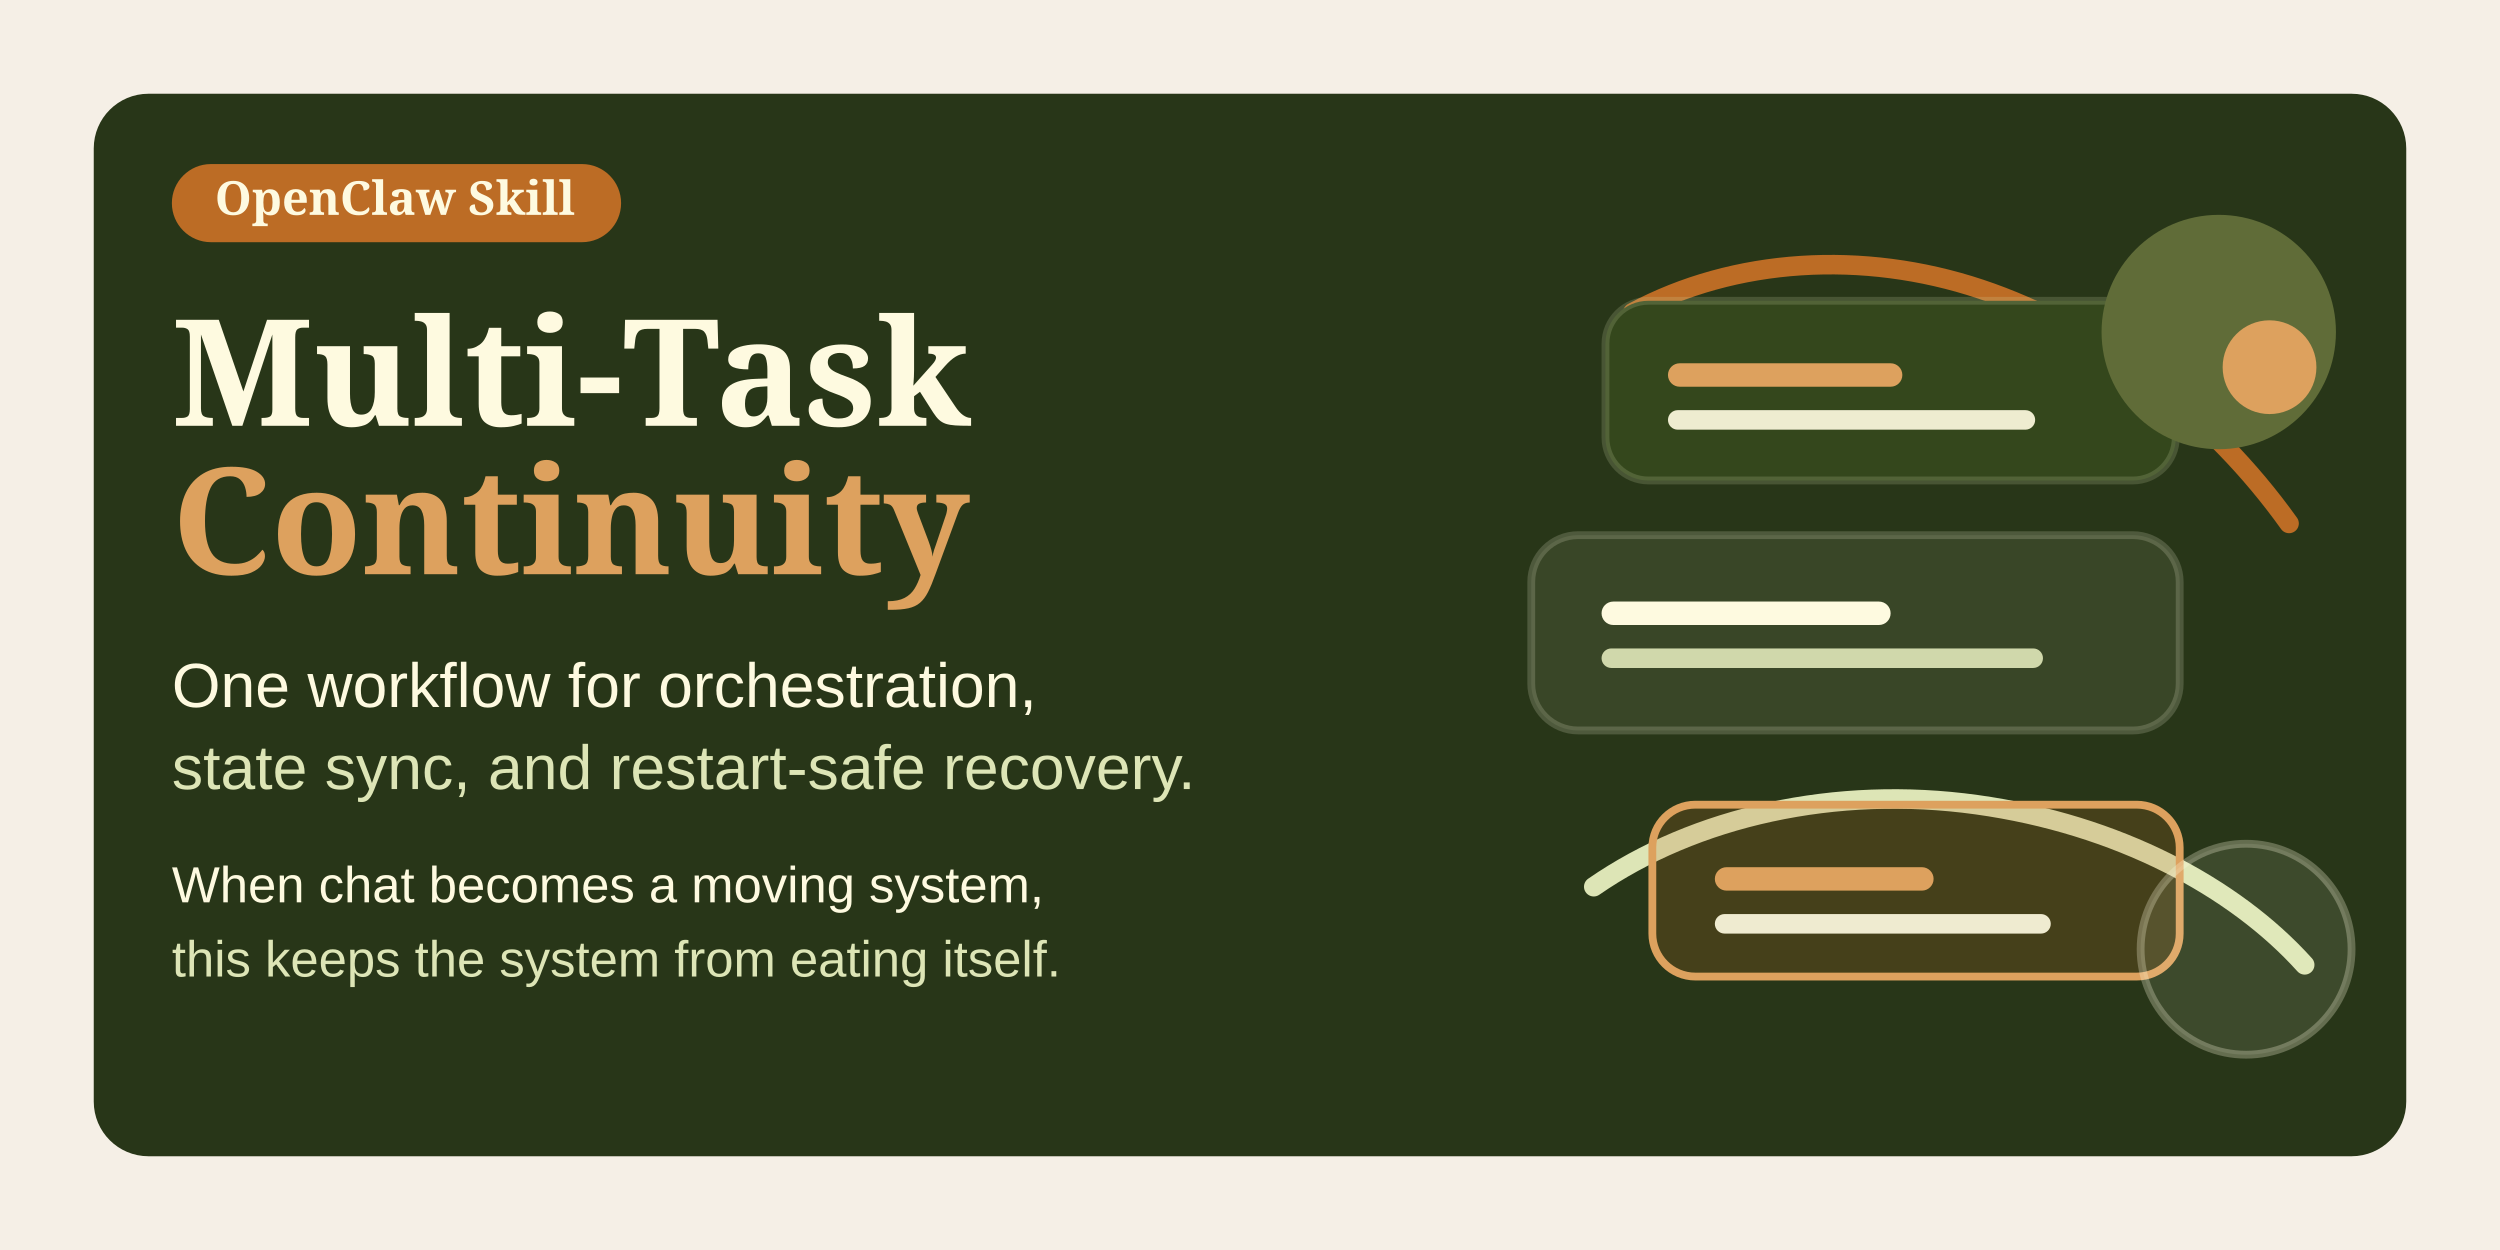
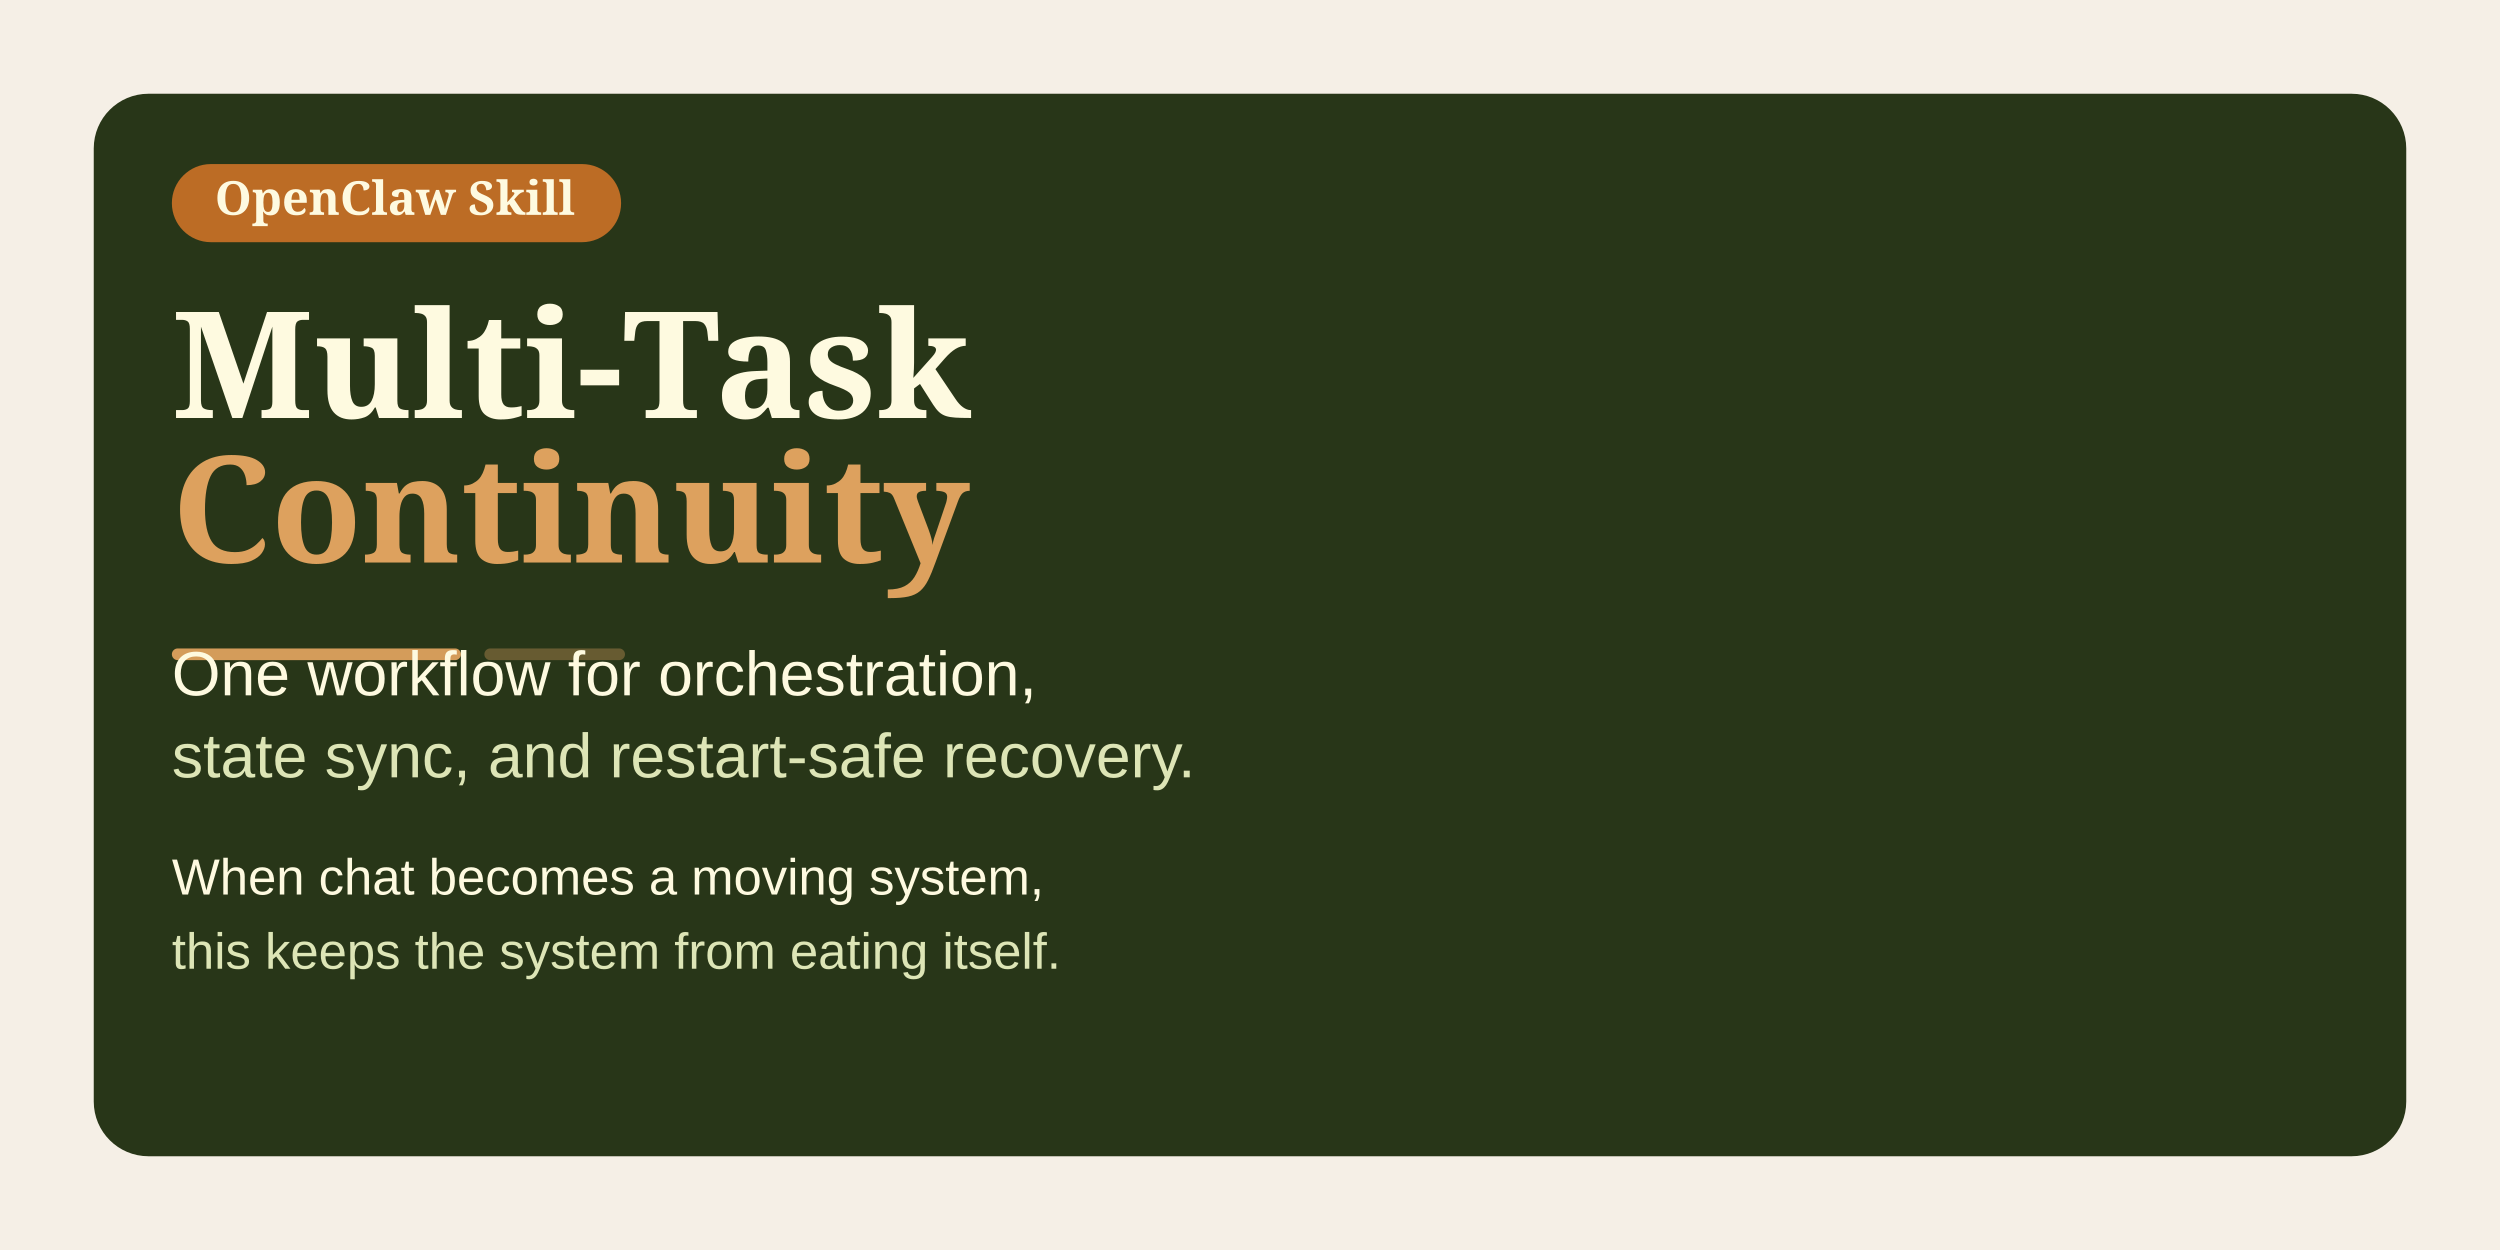
<svg xmlns="http://www.w3.org/2000/svg" width="1280" height="640" viewBox="0 0 1280 640" fill="none">
  <rect width="1280" height="640" fill="#F5EFE6" />
  <rect x="48" y="48" width="1184" height="544" rx="28" fill="#283618" />
  <rect x="88" y="84" width="230" height="40" rx="20" fill="#BC6C25" />
  <text x="110" y="110" fill="#FEFAE0" font-family="Georgia, serif" font-size="24" font-weight="700">OpenClaw Skill</text>
-   <text x="88" y="218" fill="#FEFAE0" font-family="Georgia, serif" font-size="76" font-weight="700">Multi-Task</text>
-   <text x="88" y="294" fill="#DDA15E" font-family="Georgia, serif" font-size="76" font-weight="700">Continuity</text>
-   <text x="88" y="362" fill="#FEFAE0" font-family="Arial, sans-serif" font-size="32">One workflow for orchestration,</text>
-   <text x="88" y="404" fill="#DDE5B6" font-family="Arial, sans-serif" font-size="32">state sync, and restart-safe recovery.</text>
-   <text x="88" y="462" fill="#FEFAE0" font-family="Arial, sans-serif" font-size="26">When chat becomes a moving system,</text>
-   <text x="88" y="500" fill="#DDE5B6" font-family="Arial, sans-serif" font-size="26">this keeps the system from eating itself.</text>
-   <path d="M836 160C888 132 954 128 1014 148C1074 168 1132 212 1172 268" stroke="#BC6C25" stroke-width="10" stroke-linecap="round" />
-   <path d="M816 454C868 418 940 402 1012 412C1084 422 1144 454 1180 494" stroke="#DDE5B6" stroke-width="10" stroke-linecap="round" />
-   <rect x="822" y="154" width="292" height="92" rx="22" fill="#34471C" stroke="#DDE5B6" stroke-opacity="0.18" stroke-width="4" />
-   <rect x="854" y="186" width="120" height="12" rx="6" fill="#DDA15E" />
-   <rect x="854" y="210" width="188" height="10" rx="5" fill="#FEFAE0" fill-opacity="0.92" />
-   <rect x="784" y="274" width="332" height="100" rx="24" fill="#FEFAE0" fill-opacity="0.08" stroke="#FEFAE0" stroke-opacity="0.18" stroke-width="4" />
-   <rect x="820" y="308" width="148" height="12" rx="6" fill="#FEFAE0" />
-   <rect x="820" y="332" width="226" height="10" rx="5" fill="#DDE5B6" fill-opacity="0.92" />
-   <rect x="846" y="412" width="270" height="88" rx="22" fill="#BC6C25" fill-opacity="0.20" stroke="#DDA15E" stroke-width="4" />
-   <rect x="878" y="444" width="112" height="12" rx="6" fill="#DDA15E" />
-   <rect x="878" y="468" width="172" height="10" rx="5" fill="#FEFAE0" fill-opacity="0.92" />
-   <circle cx="1136" cy="170" r="60" fill="#606C38" />
-   <circle cx="1162" cy="188" r="24" fill="#DDA15E" />
-   <circle cx="1150" cy="486" r="54" fill="#FEFAE0" fill-opacity="0.10" stroke="#FEFAE0" stroke-opacity="0.28" stroke-width="4" />
+   <text x="88" y="214" fill="#FEFAE0" font-family="Georgia, serif" font-size="76" font-weight="700">Multi-Task</text>
+   <text x="88" y="288" fill="#DDA15E" font-family="Georgia, serif" font-size="76" font-weight="700">Continuity</text>
+   <rect x="88" y="332" width="148" height="6" rx="3" fill="#DDA15E" fill-opacity="0.95" />
+   <rect x="248" y="332" width="72" height="6" rx="3" fill="#DDA15E" fill-opacity="0.35" />
+   <text x="88" y="356" fill="#FEFAE0" font-family="Arial, sans-serif" font-size="32">One workflow for orchestration,</text>
+   <text x="88" y="398" fill="#DDE5B6" font-family="Arial, sans-serif" font-size="32">state sync, and restart-safe recovery.</text>
+   <text x="88" y="458" fill="#FEFAE0" font-family="Arial, sans-serif" font-size="26">When chat becomes a moving system,</text>
+   <text x="88" y="496" fill="#DDE5B6" font-family="Arial, sans-serif" font-size="26">this keeps the system from eating itself.</text>
</svg>
